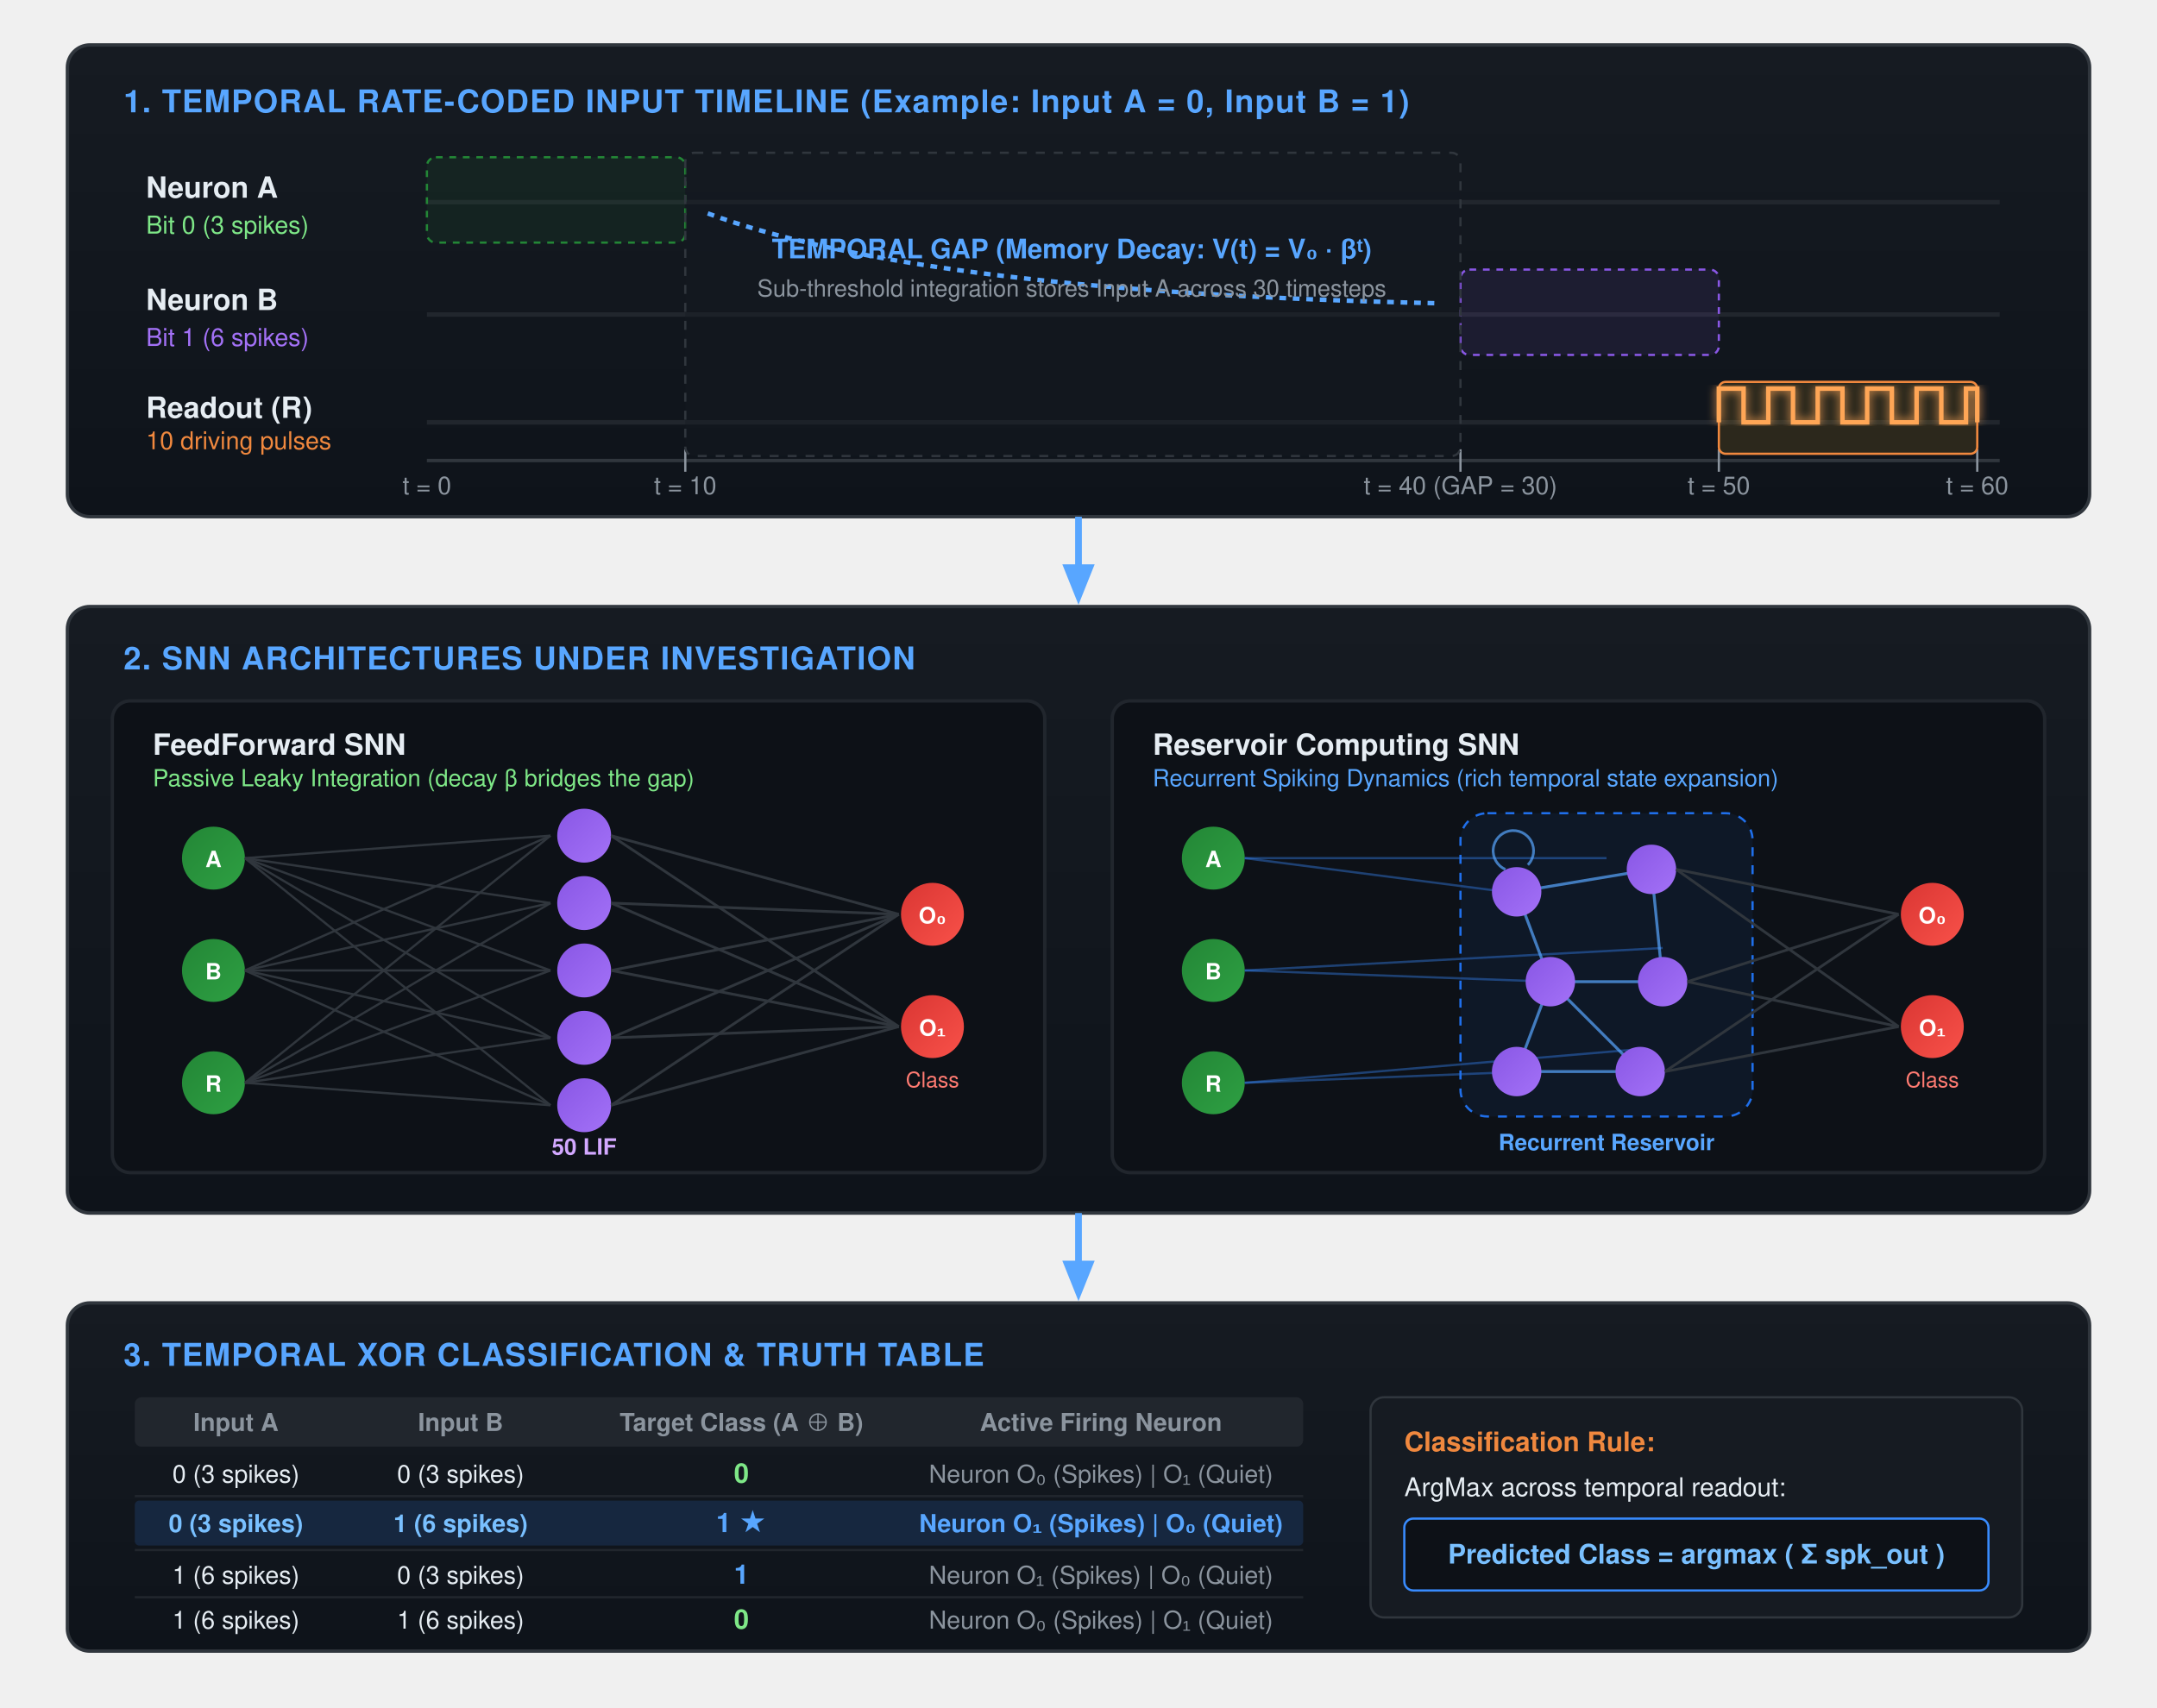
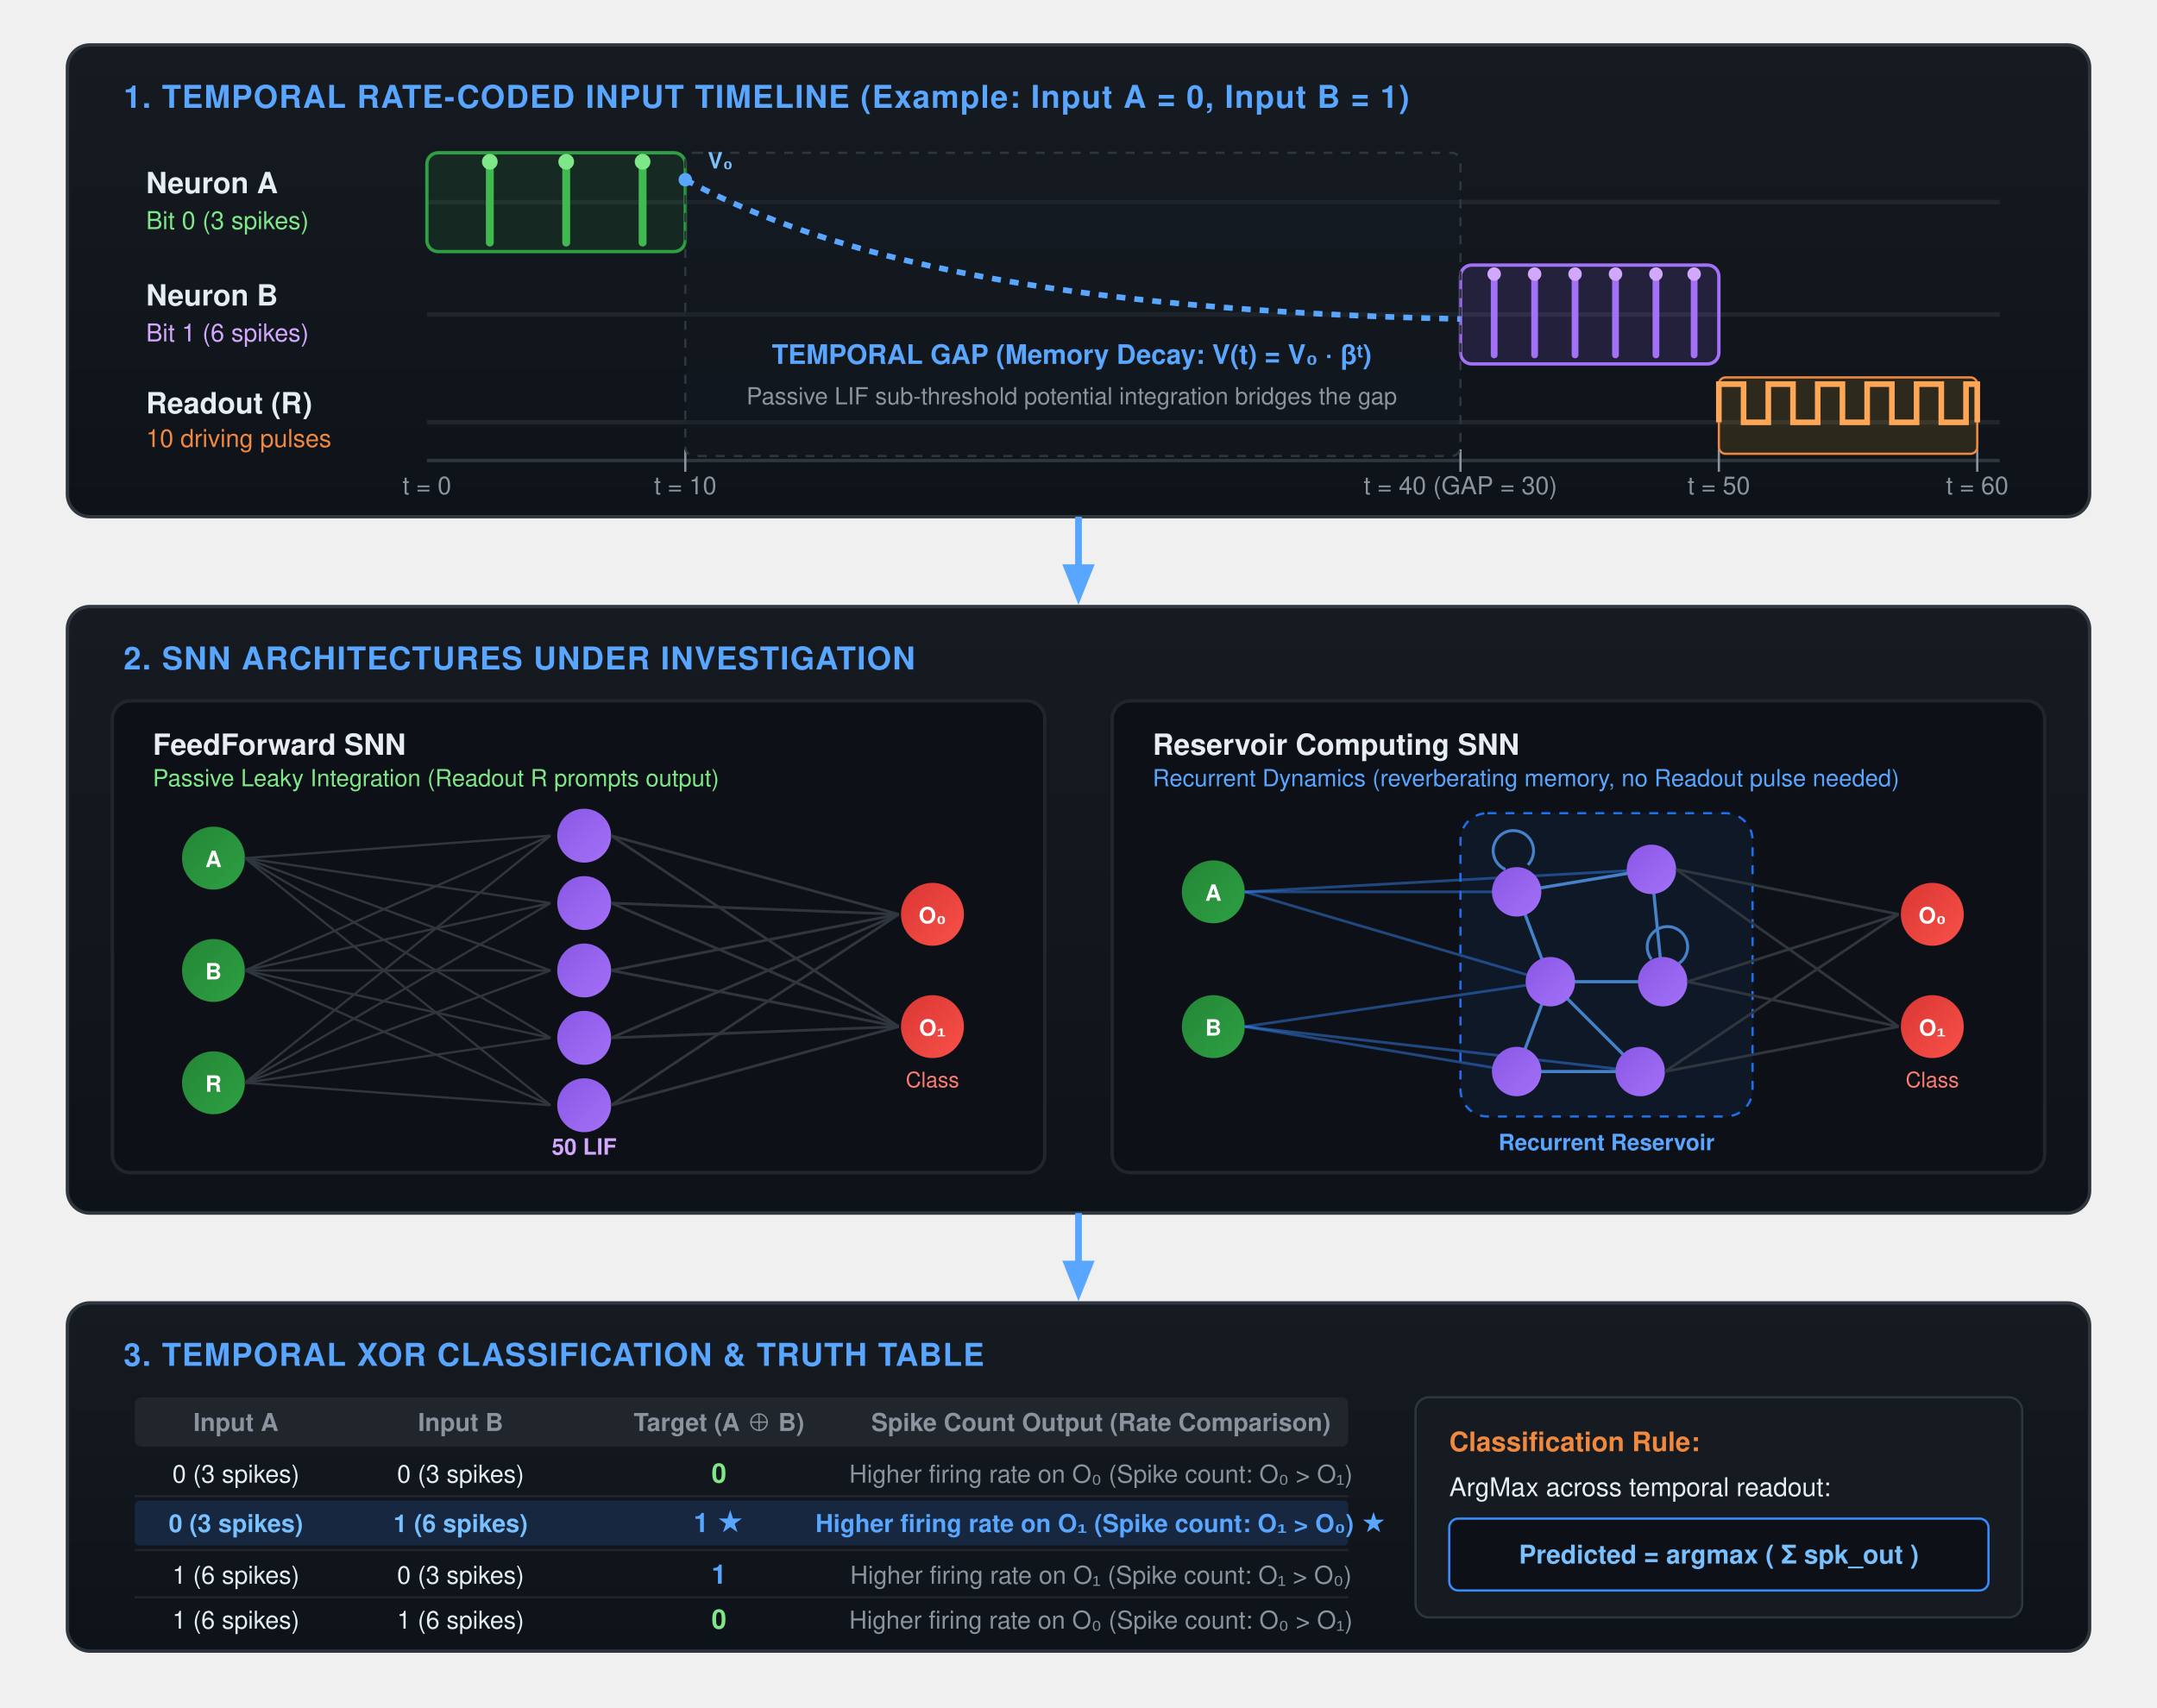
<svg xmlns="http://www.w3.org/2000/svg" viewBox="0 0 960 760" width="100%" height="100%" style="background-color: #0d1117; font-family: -apple-system, BlinkMacSystemFont, 'Segoe UI', Helvetica, Arial, sans-serif;">
  <defs>
    <linearGradient id="boxGrad" x1="0" y1="0" x2="0" y2="1">
      <stop offset="0%" stop-color="#161b22" />
      <stop offset="100%" stop-color="#0e131a" />
    </linearGradient>
-     <linearGradient id="activeGrad" x1="0" y1="0" x2="1" y2="1">
-       <stop offset="0%" stop-color="#1f6feb" />
-       <stop offset="100%" stop-color="#388bfd" />
-     </linearGradient>
    <linearGradient id="nodeGradIn" x1="0" y1="0" x2="1" y2="1">
      <stop offset="0%" stop-color="#238636" />
      <stop offset="100%" stop-color="#2ea043" />
    </linearGradient>
    <linearGradient id="nodeGradHid" x1="0" y1="0" x2="1" y2="1">
      <stop offset="0%" stop-color="#8957e5" />
      <stop offset="100%" stop-color="#a371f7" />
    </linearGradient>
    <linearGradient id="nodeGradOut" x1="0" y1="0" x2="1" y2="1">
      <stop offset="0%" stop-color="#da3633" />
      <stop offset="100%" stop-color="#f85149" />
    </linearGradient>
    <marker id="arrow" viewBox="0 0 10 10" refX="6" refY="5" markerWidth="6" markerHeight="6" orient="auto-start-reverse">
      <path d="M 0 1 L 10 5 L 0 9 z" fill="#58a6ff" />
    </marker>
-     <marker id="arrowMuted" viewBox="0 0 10 10" refX="6" refY="5" markerWidth="5" markerHeight="5" orient="auto-start-reverse">
-       <path d="M 0 1 L 10 5 L 0 9 z" fill="#8b949e" />
-     </marker>
-     <marker id="arrowSyn" viewBox="0 0 10 10" refX="7" refY="5" markerWidth="4" markerHeight="4" orient="auto-start-reverse">
-       <path d="M 0 1 L 10 5 L 0 9 z" fill="#30363d" />
-     </marker>
-     <filter id="glow">
-       <feGaussianBlur stdDeviation="2" result="blur" />
-       <feMerge>
-         <feMergeNode in="blur" />
-         <feMergeNode in="SourceGraphic" />
-       </feMerge>
-     </filter>
  </defs>
  <g transform="translate(30, 20)">
    <rect width="900" height="210" rx="10" fill="url(#boxGrad)" stroke="#30363d" stroke-width="1.5" />
-     <text x="25" y="30" fill="#58a6ff" font-size="14" font-weight="700" letter-spacing="0.5">1. TEMPORAL RATE-CODED INPUT TIMELINE (Example: Input A = 0, Input B = 1)</text>
+     <text x="25" y="28" fill="#58a6ff" font-size="14" font-weight="700" letter-spacing="0.5">1. TEMPORAL RATE-CODED INPUT TIMELINE (Example: Input A = 0, Input B = 1)</text>
    <line x1="160" y1="185" x2="860" y2="185" stroke="#30363d" stroke-width="1.5" />
    <text x="160" y="200" fill="#8b949e" font-size="11" text-anchor="middle">t = 0</text>
    <line x1="275" y1="180" x2="275" y2="190" stroke="#8b949e" stroke-width="1" />
    <text x="275" y="200" fill="#8b949e" font-size="11" text-anchor="middle">t = 10</text>
    <line x1="620" y1="180" x2="620" y2="190" stroke="#8b949e" stroke-width="1" />
    <text x="620" y="200" fill="#8b949e" font-size="11" text-anchor="middle">t = 40 (GAP = 30)</text>
    <line x1="735" y1="180" x2="735" y2="190" stroke="#8b949e" stroke-width="1" />
    <text x="735" y="200" fill="#8b949e" font-size="11" text-anchor="middle">t = 50</text>
    <line x1="850" y1="180" x2="850" y2="190" stroke="#8b949e" stroke-width="1" />
    <text x="850" y="200" fill="#8b949e" font-size="11" text-anchor="middle">t = 60</text>
-     <text x="35" y="68" fill="#e6edf3" font-size="13" font-weight="600">Neuron A</text>
-     <text x="35" y="84" fill="#7ee787" font-size="11">Bit 0 (3 spikes)</text>
+     <text x="35" y="66" fill="#e6edf3" font-size="13" font-weight="600">Neuron A</text>
+     <text x="35" y="82" fill="#7ee787" font-size="11">Bit 0 (3 spikes)</text>
    <line x1="160" y1="70" x2="860" y2="70" stroke="#21262d" stroke-width="2" />
-     <rect x="160" y="50" width="115" height="38" fill="#238636" fill-opacity="0.1" rx="4" stroke="#238636" stroke-dasharray="3,3" stroke-width="1" />
-     <line x1="190" y1="52" x2="190" y2="86" stroke="#7ee787" stroke-width="3" filter="url(#glow)" />
-     <line x1="225" y1="52" x2="225" y2="86" stroke="#7ee787" stroke-width="3" filter="url(#glow)" />
-     <line x1="255" y1="52" x2="255" y2="86" stroke="#7ee787" stroke-width="3" filter="url(#glow)" />
-     <text x="35" y="118" fill="#e6edf3" font-size="13" font-weight="600">Neuron B</text>
-     <text x="35" y="134" fill="#a371f7" font-size="11">Bit 1 (6 spikes)</text>
+     <rect x="160" y="48" width="115" height="44" fill="#238636" fill-opacity="0.15" rx="5" stroke="#2ea043" stroke-width="1.5" />
+     <line x1="188" y1="52" x2="188" y2="88" stroke="#3fb950" stroke-width="3.5" stroke-linecap="round" />
+     <circle cx="188" cy="52" r="3.5" fill="#7ee787" />
+     <line x1="222" y1="52" x2="222" y2="88" stroke="#3fb950" stroke-width="3.5" stroke-linecap="round" />
+     <circle cx="222" cy="52" r="3.5" fill="#7ee787" />
+     <line x1="256" y1="52" x2="256" y2="88" stroke="#3fb950" stroke-width="3.5" stroke-linecap="round" />
+     <circle cx="256" cy="52" r="3.5" fill="#7ee787" />
+     <text x="35" y="116" fill="#e6edf3" font-size="13" font-weight="600">Neuron B</text>
+     <text x="35" y="132" fill="#d2a8ff" font-size="11">Bit 1 (6 spikes)</text>
    <line x1="160" y1="120" x2="860" y2="120" stroke="#21262d" stroke-width="2" />
-     <rect x="620" y="100" width="115" height="38" fill="#8957e5" fill-opacity="0.1" rx="4" stroke="#8957e5" stroke-dasharray="3,3" stroke-width="1" />
-     <line x1="635" y1="102" x2="635" y2="136" stroke="#d2a8ff" stroke-width="2.5" filter="url(#glow)" />
-     <line x1="652" y1="102" x2="652" y2="136" stroke="#d2a8ff" stroke-width="2.5" filter="url(#glow)" />
-     <line x1="670" y1="102" x2="670" y2="136" stroke="#d2a8ff" stroke-width="2.5" filter="url(#glow)" />
-     <line x1="688" y1="102" x2="688" y2="136" stroke="#d2a8ff" stroke-width="2.5" filter="url(#glow)" />
-     <line x1="706" y1="102" x2="706" y2="136" stroke="#d2a8ff" stroke-width="2.5" filter="url(#glow)" />
-     <line x1="724" y1="102" x2="724" y2="136" stroke="#d2a8ff" stroke-width="2.5" filter="url(#glow)" />
-     <text x="35" y="166" fill="#e6edf3" font-size="13" font-weight="600">Readout (R)</text>
-     <text x="35" y="180" fill="#f0883e" font-size="11">10 driving pulses</text>
+     <rect x="620" y="98" width="115" height="44" fill="#8957e5" fill-opacity="0.15" rx="5" stroke="#a371f7" stroke-width="1.5" />
+     <line x1="635" y1="102" x2="635" y2="138" stroke="#a371f7" stroke-width="3" stroke-linecap="round" />
+     <circle cx="635" cy="102" r="3" fill="#d2a8ff" />
+     <line x1="653" y1="102" x2="653" y2="138" stroke="#a371f7" stroke-width="3" stroke-linecap="round" />
+     <circle cx="653" cy="102" r="3" fill="#d2a8ff" />
+     <line x1="671" y1="102" x2="671" y2="138" stroke="#a371f7" stroke-width="3" stroke-linecap="round" />
+     <circle cx="671" cy="102" r="3" fill="#d2a8ff" />
+     <line x1="689" y1="102" x2="689" y2="138" stroke="#a371f7" stroke-width="3" stroke-linecap="round" />
+     <circle cx="689" cy="102" r="3" fill="#d2a8ff" />
+     <line x1="707" y1="102" x2="707" y2="138" stroke="#a371f7" stroke-width="3" stroke-linecap="round" />
+     <circle cx="707" cy="102" r="3" fill="#d2a8ff" />
+     <line x1="724" y1="102" x2="724" y2="138" stroke="#a371f7" stroke-width="3" stroke-linecap="round" />
+     <circle cx="724" cy="102" r="3" fill="#d2a8ff" />
+     <text x="35" y="164" fill="#e6edf3" font-size="13" font-weight="600">Readout (R)</text>
+     <text x="35" y="179" fill="#f0883e" font-size="11">10 driving pulses</text>
    <line x1="160" y1="168" x2="860" y2="168" stroke="#21262d" stroke-width="2" />
-     <rect x="735" y="150" width="115" height="32" fill="#d29922" fill-opacity="0.15" rx="3" stroke="#f0883e" stroke-width="1" />
-     <path d="M 735,168 L 735,153 L 746,153 L 746,168 L 757,168 L 757,153 L 768,153 L 768,168 L 779,168 L 779,153 L 790,153 L 790,168 L 801,168 L 801,153 L 812,153 L 812,168 L 823,168 L 823,153 L 834,153 L 834,168 L 845,168 L 845,153 L 850,153 L 850,168" fill="none" stroke="#ffa657" stroke-width="2" filter="url(#glow)" />
-     <rect x="275" y="48" width="345" height="135" fill="#161b22" fill-opacity="0.4" rx="4" stroke="#30363d" stroke-dasharray="4,4" />
-     <path d="M 285,75 Q 380,110 610,115" fill="none" stroke="#58a6ff" stroke-width="2" stroke-dasharray="3,3" />
-     <text x="447" y="95" fill="#58a6ff" font-size="12" font-weight="600" text-anchor="middle">TEMPORAL GAP (Memory Decay: V(t) = V₀ · βᵗ)</text>
-     <text x="447" y="112" fill="#8b949e" font-size="10.5" text-anchor="middle">Sub-threshold integration stores Input A across 30 timesteps</text>
+     <rect x="735" y="148" width="115" height="34" fill="#d29922" fill-opacity="0.15" rx="3" stroke="#f0883e" stroke-width="1" />
+     <path d="M 735,168 L 735,151 L 746,151 L 746,168 L 757,168 L 757,151 L 768,151 L 768,168 L 779,168 L 779,151 L 790,151 L 790,168 L 801,168 L 801,151 L 812,151 L 812,168 L 823,168 L 823,151 L 834,151 L 834,168 L 845,168 L 845,151 L 850,151 L 850,168" fill="none" stroke="#ffa657" stroke-width="2.5" />
+     <rect x="275" y="48" width="345" height="135" fill="#161b22" fill-opacity="0.3" rx="4" stroke="#30363d" stroke-dasharray="4,4" />
+     <path d="M 275,60 C 340,95 440,118 620,122" fill="none" stroke="#58a6ff" stroke-width="2.5" stroke-dasharray="4,4" />
+     <circle cx="275" cy="60" r="3" fill="#58a6ff" />
+     <text x="285" y="55" fill="#79c0ff" font-size="10" font-weight="bold">V₀</text>
+     <text x="447" y="142" fill="#58a6ff" font-size="12" font-weight="700" text-anchor="middle">TEMPORAL GAP (Memory Decay: V(t) = V₀ · βᵗ)</text>
+     <text x="447" y="160" fill="#8b949e" font-size="10.5" text-anchor="middle">Passive LIF sub-threshold potential integration bridges the gap</text>
  </g>
  <line x1="480" y1="230" x2="480" y2="262" stroke="#58a6ff" stroke-width="3" marker-end="url(#arrow)" />
  <g transform="translate(30, 270)">
    <rect width="900" height="270" rx="10" fill="url(#boxGrad)" stroke="#30363d" stroke-width="1.5" />
    <text x="25" y="28" fill="#58a6ff" font-size="14" font-weight="700" letter-spacing="0.5">2. SNN ARCHITECTURES UNDER INVESTIGATION</text>
    <g transform="translate(20, 42)">
      <rect width="415" height="210" rx="8" fill="#0d1117" stroke="#21262d" stroke-width="1.5" />
      <text x="18" y="24" fill="#e6edf3" font-size="13" font-weight="700">FeedForward SNN</text>
-       <text x="18" y="38" fill="#7ee787" font-size="10.5">Passive Leaky Integration (decay β bridges the gap)</text>
+       <text x="18" y="38" fill="#7ee787" font-size="10.5">Passive Leaky Integration (Readout R prompts output)</text>
      <circle cx="45" cy="70" r="14" fill="url(#nodeGradIn)" />
      <text x="45" y="74" fill="#fff" font-size="10" font-weight="bold" text-anchor="middle">A</text>
      <circle cx="45" cy="120" r="14" fill="url(#nodeGradIn)" />
      <text x="45" y="124" fill="#fff" font-size="10" font-weight="bold" text-anchor="middle">B</text>
      <circle cx="45" cy="170" r="14" fill="url(#nodeGradIn)" />
      <text x="45" y="174" fill="#fff" font-size="10" font-weight="bold" text-anchor="middle">R</text>
      <g stroke="#30363d" stroke-width="1">
        <line x1="59" y1="70" x2="195" y2="60" />
        <line x1="59" y1="70" x2="195" y2="90" />
        <line x1="59" y1="70" x2="195" y2="120" />
        <line x1="59" y1="70" x2="195" y2="150" />
        <line x1="59" y1="70" x2="195" y2="180" />
        <line x1="59" y1="120" x2="195" y2="60" />
        <line x1="59" y1="120" x2="195" y2="90" />
        <line x1="59" y1="120" x2="195" y2="120" />
        <line x1="59" y1="120" x2="195" y2="150" />
        <line x1="59" y1="120" x2="195" y2="180" />
        <line x1="59" y1="170" x2="195" y2="60" />
        <line x1="59" y1="170" x2="195" y2="90" />
        <line x1="59" y1="170" x2="195" y2="120" />
        <line x1="59" y1="170" x2="195" y2="150" />
        <line x1="59" y1="170" x2="195" y2="180" />
      </g>
      <circle cx="210" cy="60" r="12" fill="url(#nodeGradHid)" />
      <circle cx="210" cy="90" r="12" fill="url(#nodeGradHid)" />
      <circle cx="210" cy="120" r="12" fill="url(#nodeGradHid)" />
      <circle cx="210" cy="150" r="12" fill="url(#nodeGradHid)" />
      <circle cx="210" cy="180" r="12" fill="url(#nodeGradHid)" />
      <text x="210" y="202" fill="#d2a8ff" font-size="10" font-weight="600" text-anchor="middle">50 LIF</text>
      <g stroke="#30363d" stroke-width="1.2">
        <line x1="222" y1="60" x2="350" y2="95" />
        <line x1="222" y1="60" x2="350" y2="145" />
        <line x1="222" y1="90" x2="350" y2="95" />
        <line x1="222" y1="90" x2="350" y2="145" />
        <line x1="222" y1="120" x2="350" y2="95" />
        <line x1="222" y1="120" x2="350" y2="145" />
        <line x1="222" y1="150" x2="350" y2="95" />
        <line x1="222" y1="150" x2="350" y2="145" />
        <line x1="222" y1="180" x2="350" y2="95" />
        <line x1="222" y1="180" x2="350" y2="145" />
      </g>
      <circle cx="365" cy="95" r="14" fill="url(#nodeGradOut)" />
      <text x="365" y="99" fill="#fff" font-size="10" font-weight="bold" text-anchor="middle">O₀</text>
      <circle cx="365" cy="145" r="14" fill="url(#nodeGradOut)" />
      <text x="365" y="149" fill="#fff" font-size="10" font-weight="bold" text-anchor="middle">O₁</text>
      <text x="365" y="172" fill="#ff7b72" font-size="9.5" text-anchor="middle">Class</text>
    </g>
    <g transform="translate(465, 42)">
      <rect width="415" height="210" rx="8" fill="#0d1117" stroke="#21262d" stroke-width="1.5" />
      <text x="18" y="24" fill="#e6edf3" font-size="13" font-weight="700">Reservoir Computing SNN</text>
-       <text x="18" y="38" fill="#58a6ff" font-size="10.5">Recurrent Spiking Dynamics (rich temporal state expansion)</text>
-       <circle cx="45" cy="70" r="14" fill="url(#nodeGradIn)" />
-       <text x="45" y="74" fill="#fff" font-size="10" font-weight="bold" text-anchor="middle">A</text>
-       <circle cx="45" cy="120" r="14" fill="url(#nodeGradIn)" />
-       <text x="45" y="124" fill="#fff" font-size="10" font-weight="bold" text-anchor="middle">B</text>
-       <circle cx="45" cy="170" r="14" fill="url(#nodeGradIn)" />
-       <text x="45" y="174" fill="#fff" font-size="10" font-weight="bold" text-anchor="middle">R</text>
-       <g stroke="#388bfd" stroke-width="1" stroke-opacity="0.4">
-         <line x1="59" y1="70" x2="175" y2="85" />
-         <line x1="59" y1="70" x2="220" y2="70" />
-         <line x1="59" y1="120" x2="195" y2="125" />
-         <line x1="59" y1="120" x2="245" y2="110" />
-         <line x1="59" y1="170" x2="185" y2="165" />
-         <line x1="59" y1="170" x2="235" y2="155" />
+       <text x="18" y="38" fill="#58a6ff" font-size="10.5">Recurrent Dynamics (reverberating memory, no Readout pulse needed)</text>
+       <circle cx="45" cy="85" r="14" fill="url(#nodeGradIn)" />
+       <text x="45" y="89" fill="#fff" font-size="10" font-weight="bold" text-anchor="middle">A</text>
+       <circle cx="45" cy="145" r="14" fill="url(#nodeGradIn)" />
+       <text x="45" y="149" fill="#fff" font-size="10" font-weight="bold" text-anchor="middle">B</text>
+       <g stroke="#388bfd" stroke-width="1.2" stroke-opacity="0.45">
+         <line x1="59" y1="85" x2="175" y2="85" />
+         <line x1="59" y1="85" x2="240" y2="75" />
+         <line x1="59" y1="85" x2="195" y2="125" />
+         <line x1="59" y1="145" x2="195" y2="125" />
+         <line x1="59" y1="145" x2="180" y2="165" />
+         <line x1="59" y1="145" x2="235" y2="165" />
      </g>
      <rect x="155" y="50" width="130" height="135" rx="12" fill="#1f6feb" fill-opacity="0.08" stroke="#1f6feb" stroke-width="1" stroke-dasharray="4,4" />
-       <g stroke="#58a6ff" stroke-width="1.3" opacity="0.7">
+       <g stroke="#58a6ff" stroke-width="1.4" opacity="0.75">
        <line x1="180" y1="85" x2="240" y2="75" />
        <line x1="240" y1="75" x2="245" y2="125" />
        <line x1="245" y1="125" x2="195" y2="125" />
        <line x1="195" y1="125" x2="180" y2="85" />
        <line x1="195" y1="125" x2="235" y2="165" />
        <line x1="235" y1="165" x2="180" y2="165" />
        <line x1="180" y1="165" x2="195" y2="125" />
-         <path d="M 175,75 A 9 9 0 1 1 185,73" fill="none" stroke="#58a6ff" stroke-width="1.2" />
+         <path d="M 175,75 A 9 9 0 1 1 185,73" fill="none" stroke="#58a6ff" stroke-width="1.3" />
+         <path d="M 240,115 A 9 9 0 1 1 250,118" fill="none" stroke="#58a6ff" stroke-width="1.3" />
      </g>
      <circle cx="180" cy="85" r="11" fill="url(#nodeGradHid)" />
      <circle cx="240" cy="75" r="11" fill="url(#nodeGradHid)" />
      <circle cx="195" cy="125" r="11" fill="url(#nodeGradHid)" />
      <circle cx="245" cy="125" r="11" fill="url(#nodeGradHid)" />
      <circle cx="180" cy="165" r="11" fill="url(#nodeGradHid)" />
      <circle cx="235" cy="165" r="11" fill="url(#nodeGradHid)" />
      <text x="220" y="200" fill="#58a6ff" font-size="10" font-weight="600" text-anchor="middle">Recurrent Reservoir</text>
      <g stroke="#30363d" stroke-width="1.2">
        <line x1="251" y1="75" x2="350" y2="95" />
        <line x1="256" y1="125" x2="350" y2="95" />
        <line x1="246" y1="165" x2="350" y2="95" />
        <line x1="251" y1="75" x2="350" y2="145" />
        <line x1="256" y1="125" x2="350" y2="145" />
        <line x1="246" y1="165" x2="350" y2="145" />
      </g>
      <circle cx="365" cy="95" r="14" fill="url(#nodeGradOut)" />
      <text x="365" y="99" fill="#fff" font-size="10" font-weight="bold" text-anchor="middle">O₀</text>
      <circle cx="365" cy="145" r="14" fill="url(#nodeGradOut)" />
      <text x="365" y="149" fill="#fff" font-size="10" font-weight="bold" text-anchor="middle">O₁</text>
      <text x="365" y="172" fill="#ff7b72" font-size="9.5" text-anchor="middle">Class</text>
    </g>
  </g>
  <line x1="480" y1="540" x2="480" y2="572" stroke="#58a6ff" stroke-width="3" marker-end="url(#arrow)" />
  <g transform="translate(30, 580)">
    <rect width="900" height="155" rx="10" fill="url(#boxGrad)" stroke="#30363d" stroke-width="1.5" />
    <text x="25" y="28" fill="#58a6ff" font-size="14" font-weight="700" letter-spacing="0.5">3. TEMPORAL XOR CLASSIFICATION &amp; TRUTH TABLE</text>
    <g transform="translate(30, 42)">
-       <rect x="0" y="0" width="520" height="22" fill="#21262d" rx="3" />
+       <rect x="0" y="0" width="540" height="22" fill="#21262d" rx="3" />
      <text x="45" y="15" fill="#8b949e" font-size="11" font-weight="bold" text-anchor="middle">Input A</text>
      <text x="145" y="15" fill="#8b949e" font-size="11" font-weight="bold" text-anchor="middle">Input B</text>
-       <text x="270" y="15" fill="#8b949e" font-size="11" font-weight="bold" text-anchor="middle">Target Class (A ⊕ B)</text>
-       <text x="430" y="15" fill="#8b949e" font-size="11" font-weight="bold" text-anchor="middle">Active Firing Neuron</text>
+       <text x="260" y="15" fill="#8b949e" font-size="11" font-weight="bold" text-anchor="middle">Target (A ⊕ B)</text>
+       <text x="430" y="15" fill="#8b949e" font-size="11" font-weight="bold" text-anchor="middle">Spike Count Output (Rate Comparison)</text>
      <text x="45" y="38" fill="#e6edf3" font-size="11" text-anchor="middle">0 (3 spikes)</text>
      <text x="145" y="38" fill="#e6edf3" font-size="11" text-anchor="middle">0 (3 spikes)</text>
-       <text x="270" y="38" fill="#7ee787" font-size="12" font-weight="bold" text-anchor="middle">0</text>
-       <text x="430" y="38" fill="#8b949e" font-size="11" text-anchor="middle">Neuron O₀ (Spikes) | O₁ (Quiet)</text>
-       <line x1="0" y1="44" x2="520" y2="44" stroke="#21262d" stroke-width="1" />
-       <rect x="0" y="46" width="520" height="20" fill="#388bfd" fill-opacity="0.15" rx="2" />
+       <text x="260" y="38" fill="#7ee787" font-size="12" font-weight="bold" text-anchor="middle">0</text>
+       <text x="430" y="38" fill="#8b949e" font-size="11" text-anchor="middle">Higher firing rate on O₀  (Spike count: O₀ &gt; O₁)</text>
+       <line x1="0" y1="44" x2="540" y2="44" stroke="#21262d" stroke-width="1" />
+       <rect x="0" y="46" width="540" height="20" fill="#388bfd" fill-opacity="0.15" rx="2" />
      <text x="45" y="60" fill="#79c0ff" font-size="11" font-weight="bold" text-anchor="middle">0 (3 spikes)</text>
      <text x="145" y="60" fill="#79c0ff" font-size="11" font-weight="bold" text-anchor="middle">1 (6 spikes)</text>
-       <text x="270" y="60" fill="#58a6ff" font-size="12" font-weight="bold" text-anchor="middle">1 ★</text>
-       <text x="430" y="60" fill="#58a6ff" font-size="11" font-weight="bold" text-anchor="middle">Neuron O₁ (Spikes) | O₀ (Quiet)</text>
-       <line x1="0" y1="68" x2="520" y2="68" stroke="#21262d" stroke-width="1" />
+       <text x="260" y="60" fill="#58a6ff" font-size="12" font-weight="bold" text-anchor="middle">1 ★</text>
+       <text x="430" y="60" fill="#58a6ff" font-size="11" font-weight="bold" text-anchor="middle">Higher firing rate on O₁  (Spike count: O₁ &gt; O₀) ★</text>
+       <line x1="0" y1="68" x2="540" y2="68" stroke="#21262d" stroke-width="1" />
      <text x="45" y="83" fill="#e6edf3" font-size="11" text-anchor="middle">1 (6 spikes)</text>
      <text x="145" y="83" fill="#e6edf3" font-size="11" text-anchor="middle">0 (3 spikes)</text>
-       <text x="270" y="83" fill="#58a6ff" font-size="12" font-weight="bold" text-anchor="middle">1</text>
-       <text x="430" y="83" fill="#8b949e" font-size="11" text-anchor="middle">Neuron O₁ (Spikes) | O₀ (Quiet)</text>
-       <line x1="0" y1="89" x2="520" y2="89" stroke="#21262d" stroke-width="1" />
+       <text x="260" y="83" fill="#58a6ff" font-size="12" font-weight="bold" text-anchor="middle">1</text>
+       <text x="430" y="83" fill="#8b949e" font-size="11" text-anchor="middle">Higher firing rate on O₁  (Spike count: O₁ &gt; O₀)</text>
+       <line x1="0" y1="89" x2="540" y2="89" stroke="#21262d" stroke-width="1" />
      <text x="45" y="103" fill="#e6edf3" font-size="11" text-anchor="middle">1 (6 spikes)</text>
      <text x="145" y="103" fill="#e6edf3" font-size="11" text-anchor="middle">1 (6 spikes)</text>
-       <text x="270" y="103" fill="#7ee787" font-size="12" font-weight="bold" text-anchor="middle">0</text>
-       <text x="430" y="103" fill="#8b949e" font-size="11" text-anchor="middle">Neuron O₀ (Spikes) | O₁ (Quiet)</text>
-     </g>
-     <g transform="translate(580, 42)">
-       <rect width="290" height="98" rx="6" fill="#161b22" stroke="#30363d" stroke-width="1" />
+       <text x="260" y="103" fill="#7ee787" font-size="12" font-weight="bold" text-anchor="middle">0</text>
+       <text x="430" y="103" fill="#8b949e" font-size="11" text-anchor="middle">Higher firing rate on O₀  (Spike count: O₀ &gt; O₁)</text>
+     </g>
+     <g transform="translate(600, 42)">
+       <rect width="270" height="98" rx="6" fill="#161b22" stroke="#30363d" stroke-width="1" />
      <text x="15" y="24" fill="#f0883e" font-size="12" font-weight="700">Classification Rule:</text>
      <text x="15" y="44" fill="#e6edf3" font-size="11.5">ArgMax across temporal readout:</text>
-       <rect x="15" y="54" width="260" height="32" rx="4" fill="#0d1117" stroke="#388bfd" stroke-width="1" />
-       <text x="145" y="74" fill="#79c0ff" font-size="12" font-weight="bold" text-anchor="middle">Predicted Class = argmax ( Σ spk_out )</text>
+       <rect x="15" y="54" width="240" height="32" rx="4" fill="#0d1117" stroke="#388bfd" stroke-width="1" />
+       <text x="135" y="74" fill="#79c0ff" font-size="11.5" font-weight="bold" text-anchor="middle">Predicted = argmax ( Σ spk_out )</text>
    </g>
  </g>
</svg>
